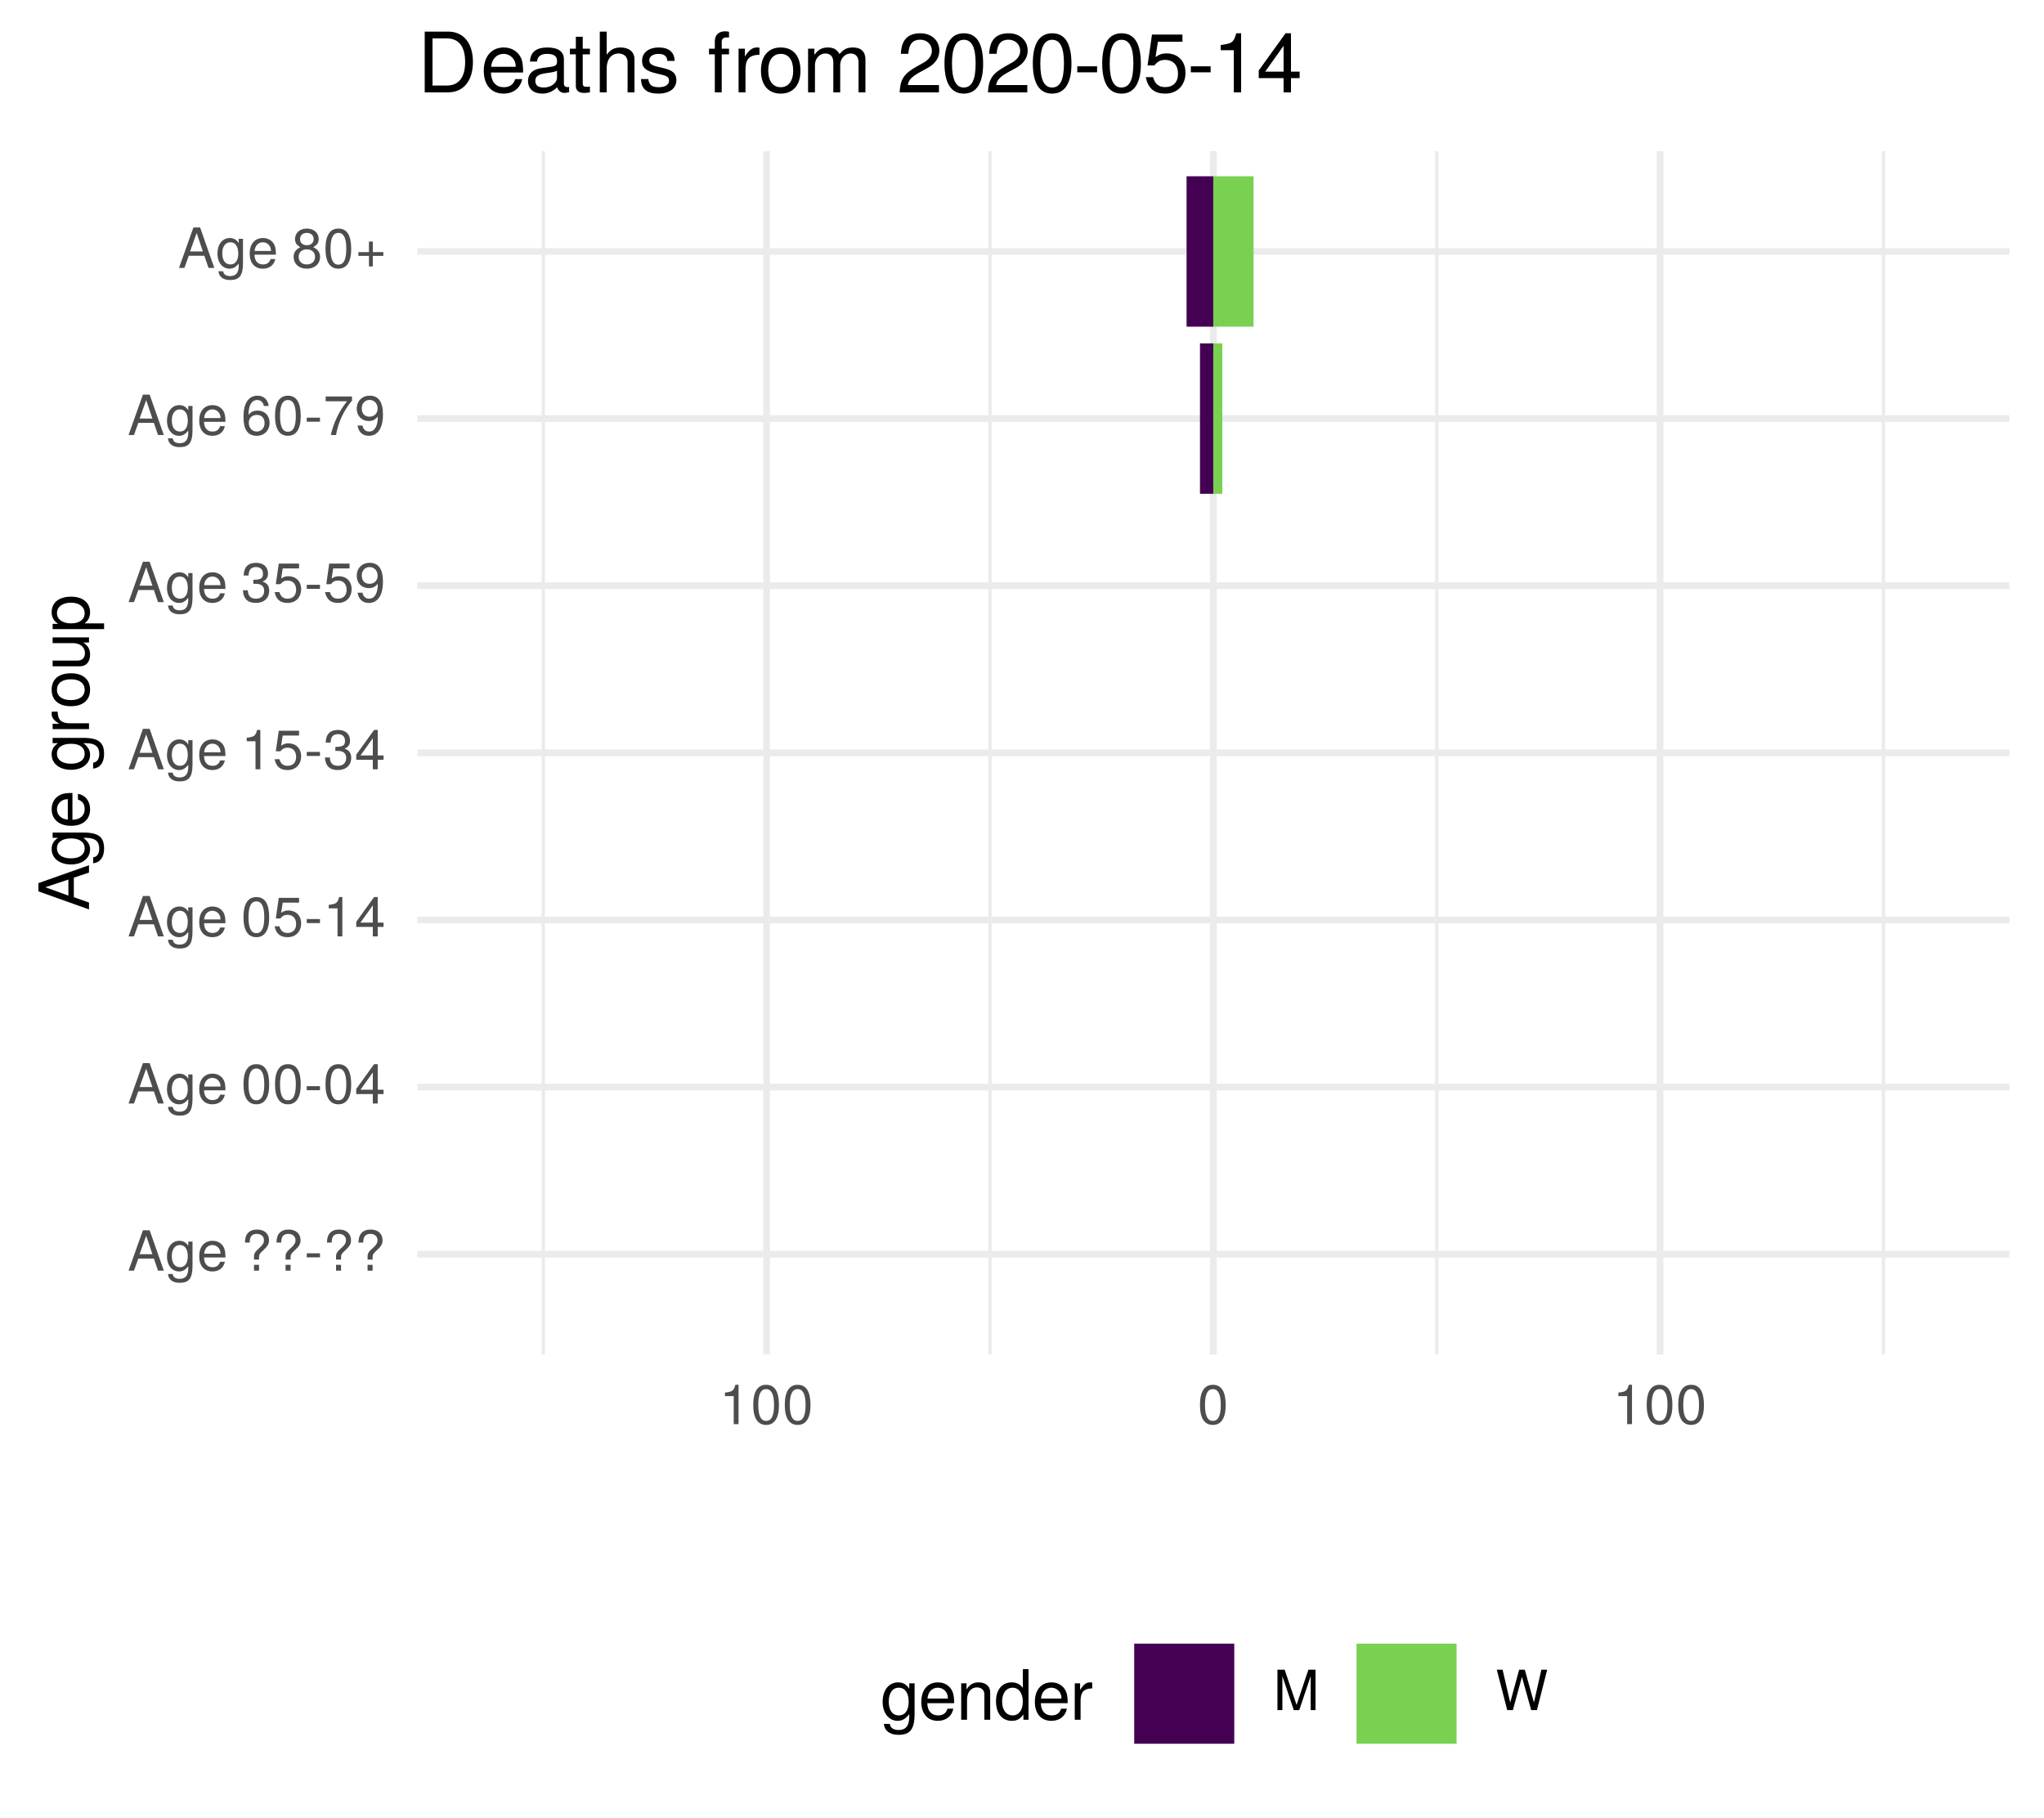
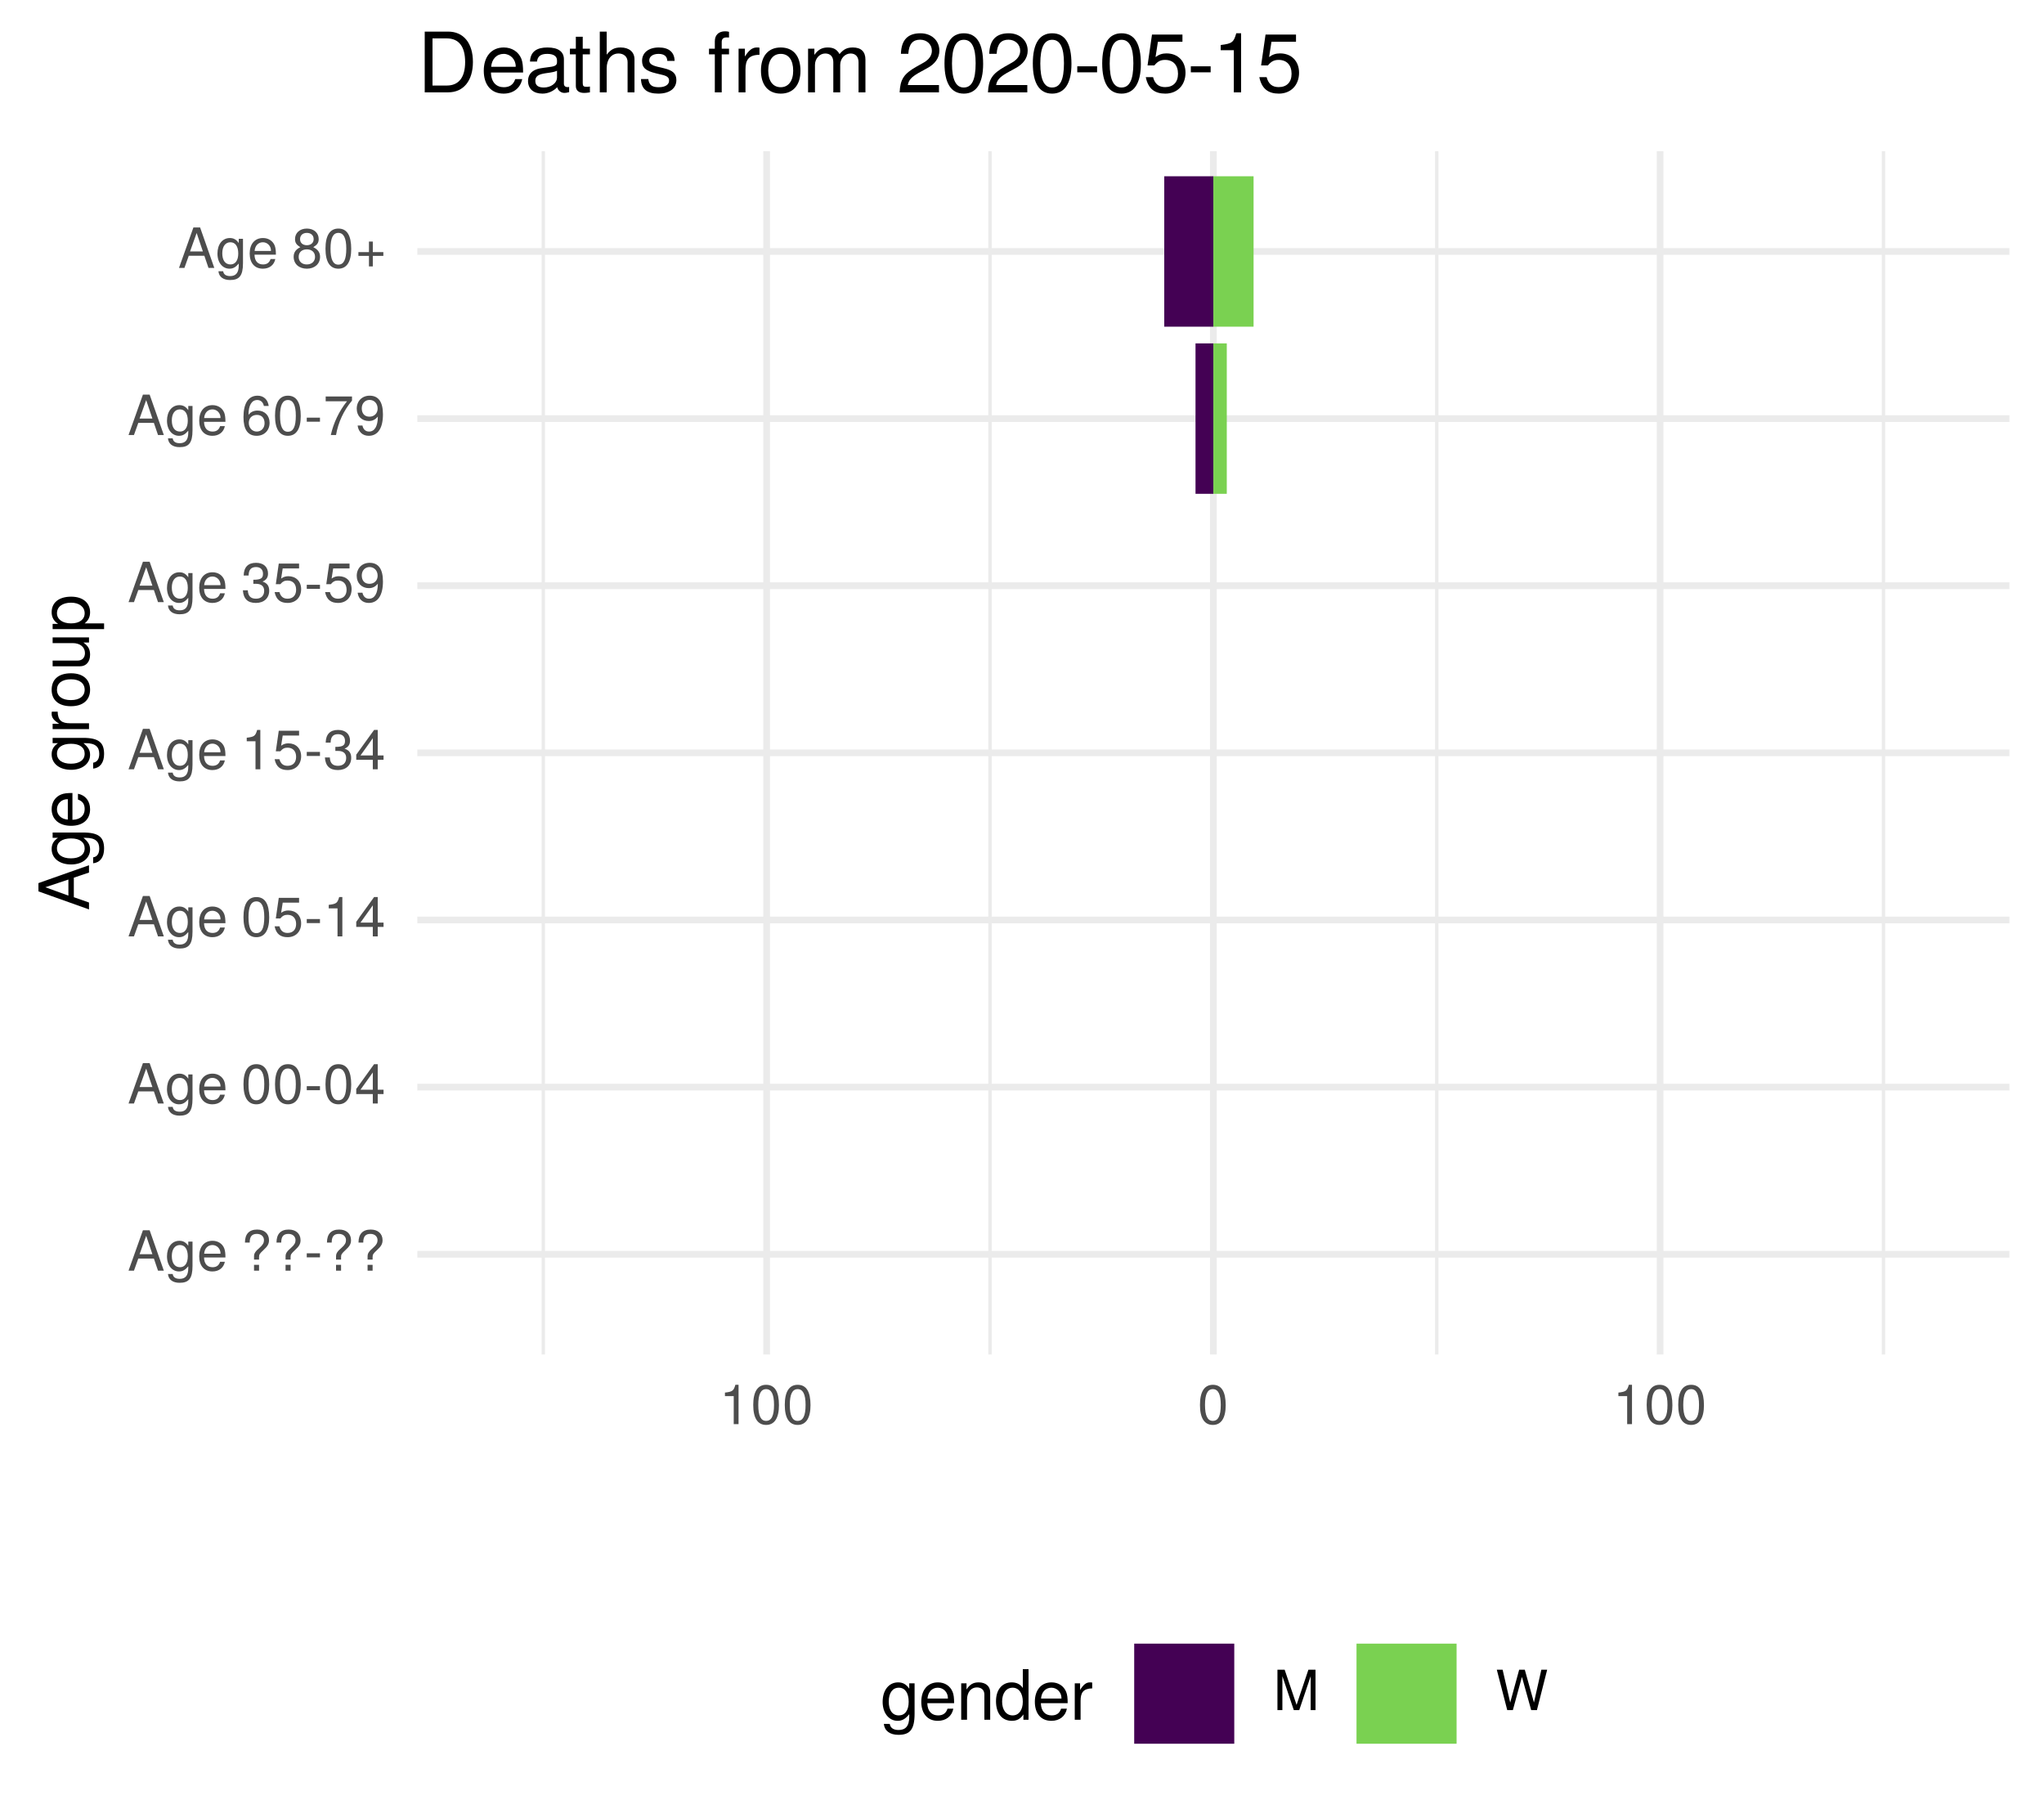
<svg xmlns="http://www.w3.org/2000/svg" xmlns:xlink="http://www.w3.org/1999/xlink" width="324pt" height="288pt" viewBox="0 0 324 288" version="1.1">
  <defs>
    <g>
      <symbol overflow="visible" id="glyph0-0">
        <path style="stroke:none;" d="" />
      </symbol>
      <symbol overflow="visible" id="glyph0-1">
        <path style="stroke:none;" d="M 5.75 0 L 3.5 -6.406 L 2.438 -6.406 L 0.156 0 L 1.016 0 L 1.703 -1.922 L 4.172 -1.922 L 4.828 0 Z M 3.938 -2.609 L 1.906 -2.609 L 2.953 -5.531 Z M 3.938 -2.609 " />
      </symbol>
      <symbol overflow="visible" id="glyph0-2">
        <path style="stroke:none;" d="M 4.297 -0.75 L 4.297 -4.609 L 3.625 -4.609 L 3.625 -3.938 C 3.25 -4.484 2.812 -4.734 2.219 -4.734 C 1.047 -4.734 0.25 -3.75 0.25 -2.266 C 0.25 -0.812 1.078 0.125 2.156 0.125 C 2.734 0.125 3.141 -0.109 3.625 -0.688 L 3.625 -0.391 C 3.625 0.828 3.125 1.297 2.266 1.297 C 1.688 1.297 1.234 1.094 1.156 0.531 L 0.406 0.531 C 0.484 1.406 1.156 1.922 2.25 1.922 C 3.688 1.922 4.297 1.281 4.297 -0.75 Z M 3.547 -2.281 C 3.547 -1.172 3.078 -0.547 2.312 -0.547 C 1.5 -0.547 1.016 -1.188 1.016 -2.312 C 1.016 -3.406 1.516 -4.062 2.297 -4.062 C 3.094 -4.062 3.547 -3.391 3.547 -2.281 Z M 3.547 -2.281 " />
      </symbol>
      <symbol overflow="visible" id="glyph0-3">
        <path style="stroke:none;" d="M 4.516 -2.094 C 4.516 -2.766 4.453 -3.188 4.328 -3.531 C 4.031 -4.281 3.328 -4.734 2.469 -4.734 C 1.172 -4.734 0.359 -3.797 0.359 -2.281 C 0.359 -0.766 1.156 0.125 2.453 0.125 C 3.5 0.125 4.234 -0.469 4.422 -1.406 L 3.672 -1.406 C 3.469 -0.797 3.062 -0.547 2.469 -0.547 C 1.703 -0.547 1.141 -1.031 1.125 -2.094 Z M 3.734 -2.75 C 3.734 -2.75 3.734 -2.703 3.719 -2.688 L 1.141 -2.688 C 1.203 -3.516 1.719 -4.062 2.453 -4.062 C 3.172 -4.062 3.734 -3.469 3.734 -2.75 Z M 3.734 -2.75 " />
      </symbol>
      <symbol overflow="visible" id="glyph0-4">
        <path style="stroke:none;" d="" />
      </symbol>
      <symbol overflow="visible" id="glyph0-5">
        <path style="stroke:none;" d="M 4.422 -4.828 C 4.422 -5.859 3.688 -6.516 2.547 -6.516 C 1.281 -6.516 0.609 -5.812 0.609 -4.453 L 1.359 -4.453 C 1.359 -5.422 1.719 -5.828 2.5 -5.828 C 3.172 -5.828 3.625 -5.422 3.625 -4.828 C 3.625 -4.422 3.438 -4.078 2.969 -3.672 C 2.453 -3.203 2.453 -3.203 2.297 -3 C 2.109 -2.75 2.047 -2.547 2.047 -2.234 L 2.047 -1.75 L 2.844 -1.75 L 2.844 -2.156 C 2.844 -2.547 2.938 -2.703 3.531 -3.25 C 4.203 -3.859 4.422 -4.25 4.422 -4.828 Z M 2.844 0 L 2.844 -0.922 L 2.047 -0.922 L 2.047 0 Z M 2.844 0 " />
      </symbol>
      <symbol overflow="visible" id="glyph0-6">
        <path style="stroke:none;" d="M 2.5 -2.109 L 2.5 -2.75 L 0.406 -2.75 L 0.406 -2.109 Z M 2.5 -2.109 " />
      </symbol>
      <symbol overflow="visible" id="glyph0-7">
        <path style="stroke:none;" d="M 4.453 -3 C 4.453 -5.156 3.781 -6.234 2.422 -6.234 C 1.078 -6.234 0.375 -5.141 0.375 -3.047 C 0.375 -0.953 1.078 0.125 2.422 0.125 C 3.734 0.125 4.453 -0.953 4.453 -3 Z M 3.672 -3.062 C 3.672 -1.297 3.266 -0.516 2.406 -0.516 C 1.578 -0.516 1.172 -1.344 1.172 -3.047 C 1.172 -4.75 1.578 -5.547 2.422 -5.547 C 3.25 -5.547 3.672 -4.734 3.672 -3.062 Z M 3.672 -3.062 " />
      </symbol>
      <symbol overflow="visible" id="glyph0-8">
        <path style="stroke:none;" d="M 4.578 -1.5 L 4.578 -2.188 L 3.656 -2.188 L 3.656 -6.234 L 3.078 -6.234 L 0.25 -2.312 L 0.25 -1.5 L 2.875 -1.5 L 2.875 0 L 3.656 0 L 3.656 -1.5 Z M 2.875 -2.188 L 0.922 -2.188 L 2.875 -4.922 Z M 2.875 -2.188 " />
      </symbol>
      <symbol overflow="visible" id="glyph0-9">
        <path style="stroke:none;" d="M 4.516 -2.062 C 4.516 -3.297 3.688 -4.109 2.5 -4.109 C 2.062 -4.109 1.703 -4 1.344 -3.734 L 1.594 -5.344 L 4.188 -5.344 L 4.188 -6.109 L 0.969 -6.109 L 0.5 -2.844 L 1.219 -2.844 C 1.578 -3.266 1.875 -3.422 2.359 -3.422 C 3.188 -3.422 3.719 -2.891 3.719 -1.969 C 3.719 -1.062 3.203 -0.547 2.359 -0.547 C 1.688 -0.547 1.266 -0.891 1.078 -1.594 L 0.312 -1.594 C 0.562 -0.359 1.266 0.125 2.375 0.125 C 3.641 0.125 4.516 -0.75 4.516 -2.062 Z M 4.516 -2.062 " />
      </symbol>
      <symbol overflow="visible" id="glyph0-10">
        <path style="stroke:none;" d="M 3.047 0 L 3.047 -6.234 L 2.547 -6.234 C 2.266 -5.281 2.094 -5.141 0.891 -5 L 0.891 -4.438 L 2.281 -4.438 L 2.281 0 Z M 3.047 0 " />
      </symbol>
      <symbol overflow="visible" id="glyph0-11">
        <path style="stroke:none;" d="M 4.453 -1.812 C 4.453 -2.562 4.141 -3.016 3.391 -3.266 C 3.969 -3.5 4.266 -3.891 4.266 -4.516 C 4.266 -5.594 3.547 -6.234 2.359 -6.234 C 1.109 -6.234 0.438 -5.547 0.406 -4.219 L 1.188 -4.219 C 1.203 -5.141 1.578 -5.562 2.375 -5.562 C 3.062 -5.562 3.469 -5.156 3.469 -4.5 C 3.469 -3.828 3.188 -3.547 1.938 -3.547 L 1.938 -2.906 L 2.359 -2.906 C 3.219 -2.906 3.656 -2.5 3.656 -1.797 C 3.656 -1.016 3.172 -0.547 2.359 -0.547 C 1.516 -0.547 1.109 -0.969 1.062 -1.875 L 0.281 -1.875 C 0.375 -0.5 1.062 0.125 2.344 0.125 C 3.625 0.125 4.453 -0.641 4.453 -1.812 Z M 4.453 -1.812 " />
      </symbol>
      <symbol overflow="visible" id="glyph0-12">
        <path style="stroke:none;" d="M 4.484 -3.266 C 4.484 -5.219 3.797 -6.234 2.375 -6.234 C 1.188 -6.234 0.328 -5.391 0.328 -4.172 C 0.328 -3.016 1.125 -2.219 2.25 -2.219 C 2.844 -2.219 3.266 -2.438 3.672 -2.922 C 3.672 -1.406 3.172 -0.547 2.281 -0.547 C 1.734 -0.547 1.359 -0.891 1.234 -1.5 L 0.469 -1.5 C 0.609 -0.469 1.281 0.125 2.234 0.125 C 3.688 0.125 4.484 -1.109 4.484 -3.266 Z M 3.641 -4.188 C 3.641 -3.422 3.094 -2.906 2.344 -2.906 C 1.594 -2.906 1.125 -3.391 1.125 -4.234 C 1.125 -5.016 1.656 -5.562 2.359 -5.562 C 3.094 -5.562 3.641 -5 3.641 -4.188 Z M 3.641 -4.188 " />
      </symbol>
      <symbol overflow="visible" id="glyph0-13">
        <path style="stroke:none;" d="M 4.516 -1.938 C 4.516 -3.094 3.719 -3.875 2.609 -3.875 C 1.984 -3.875 1.5 -3.641 1.172 -3.188 C 1.172 -4.703 1.672 -5.547 2.562 -5.547 C 3.109 -5.547 3.484 -5.203 3.609 -4.609 L 4.375 -4.609 C 4.234 -5.625 3.562 -6.234 2.609 -6.234 C 1.156 -6.234 0.375 -5.016 0.375 -2.844 C 0.375 -0.891 1.047 0.125 2.469 0.125 C 3.656 0.125 4.516 -0.719 4.516 -1.938 Z M 3.719 -1.875 C 3.719 -1.094 3.188 -0.547 2.484 -0.547 C 1.766 -0.547 1.219 -1.125 1.219 -1.922 C 1.219 -2.688 1.734 -3.188 2.5 -3.188 C 3.25 -3.188 3.719 -2.703 3.719 -1.875 Z M 3.719 -1.875 " />
      </symbol>
      <symbol overflow="visible" id="glyph0-14">
        <path style="stroke:none;" d="M 4.578 -5.453 L 4.578 -6.109 L 0.406 -6.109 L 0.406 -5.344 L 3.781 -5.344 C 2.531 -3.781 1.656 -1.953 1.219 0 L 2.047 0 C 2.391 -2.016 3.266 -3.891 4.578 -5.453 Z M 4.578 -5.453 " />
      </symbol>
      <symbol overflow="visible" id="glyph0-15">
        <path style="stroke:none;" d="M 4.516 -1.766 C 4.516 -2.453 4.156 -2.938 3.438 -3.281 C 4.078 -3.672 4.297 -3.984 4.297 -4.578 C 4.297 -5.547 3.531 -6.234 2.422 -6.234 C 1.312 -6.234 0.547 -5.547 0.547 -4.578 C 0.547 -4 0.75 -3.672 1.391 -3.281 C 0.672 -2.938 0.328 -2.453 0.328 -1.766 C 0.328 -0.625 1.188 0.125 2.422 0.125 C 3.656 0.125 4.516 -0.625 4.516 -1.766 Z M 3.5 -4.562 C 3.5 -3.969 3.062 -3.594 2.422 -3.594 C 1.766 -3.594 1.344 -3.969 1.344 -4.562 C 1.344 -5.156 1.766 -5.547 2.422 -5.547 C 3.078 -5.547 3.5 -5.156 3.5 -4.562 Z M 3.719 -1.75 C 3.719 -1.016 3.188 -0.547 2.406 -0.547 C 1.641 -0.547 1.125 -1.016 1.125 -1.75 C 1.125 -2.484 1.641 -2.938 2.422 -2.938 C 3.188 -2.938 3.719 -2.484 3.719 -1.75 Z M 3.719 -1.75 " />
      </symbol>
      <symbol overflow="visible" id="glyph0-16">
        <path style="stroke:none;" d="M 4.547 -1.906 L 4.547 -2.5 L 2.875 -2.5 L 2.875 -4.172 L 2.266 -4.172 L 2.266 -2.5 L 0.594 -2.5 L 0.594 -1.906 L 2.266 -1.906 L 2.266 -0.234 L 2.875 -0.234 L 2.875 -1.906 Z M 4.547 -1.906 " />
      </symbol>
      <symbol overflow="visible" id="glyph0-17">
        <path style="stroke:none;" d="M 6.688 0 L 6.688 -6.406 L 5.562 -6.406 L 3.688 -0.828 L 1.797 -6.406 L 0.656 -6.406 L 0.656 0 L 1.438 0 L 1.438 -5.375 L 3.25 0 L 4.109 0 L 5.922 -5.375 L 5.922 0 Z M 6.688 0 " />
      </symbol>
      <symbol overflow="visible" id="glyph0-18">
        <path style="stroke:none;" d="M 8.172 -6.406 L 7.25 -6.406 L 6.078 -1.203 L 4.625 -6.406 L 3.734 -6.406 L 2.312 -1.203 L 1.109 -6.406 L 0.188 -6.406 L 1.844 0 L 2.734 0 L 4.172 -5.266 L 5.641 0 L 6.547 0 Z M 8.172 -6.406 " />
      </symbol>
      <symbol overflow="visible" id="glyph1-0">
        <path style="stroke:none;" d="" />
      </symbol>
      <symbol overflow="visible" id="glyph1-1">
        <path style="stroke:none;" d="M 0 -7.188 L -8.016 -4.359 L -8.016 -3.047 L 0 -0.188 L 0 -1.281 L -2.406 -2.125 L -2.406 -5.219 L 0 -6.031 Z M -3.266 -4.922 L -3.266 -2.375 L -6.922 -3.703 Z M -3.266 -4.922 " />
      </symbol>
      <symbol overflow="visible" id="glyph1-2">
        <path style="stroke:none;" d="M -0.953 -5.375 L -5.766 -5.375 L -5.766 -4.531 L -4.922 -4.531 C -5.609 -4.062 -5.922 -3.516 -5.922 -2.766 C -5.922 -1.312 -4.703 -0.312 -2.828 -0.312 C -1.016 -0.312 0.172 -1.344 0.172 -2.688 C 0.172 -3.422 -0.141 -3.922 -0.875 -4.531 L -0.484 -4.531 C 1.047 -4.531 1.625 -3.906 1.625 -2.844 C 1.625 -2.109 1.359 -1.547 0.656 -1.438 L 0.656 -0.5 C 1.75 -0.609 2.391 -1.453 2.391 -2.812 C 2.391 -4.609 1.594 -5.375 -0.953 -5.375 Z M -2.844 -4.438 C -1.469 -4.438 -0.688 -3.844 -0.688 -2.875 C -0.688 -1.875 -1.484 -1.281 -2.875 -1.281 C -4.266 -1.281 -5.078 -1.891 -5.078 -2.875 C -5.078 -3.859 -4.25 -4.438 -2.844 -4.438 Z M -2.844 -4.438 " />
      </symbol>
      <symbol overflow="visible" id="glyph1-3">
        <path style="stroke:none;" d="M -2.625 -5.641 C -3.453 -5.641 -3.984 -5.578 -4.406 -5.406 C -5.359 -5.031 -5.922 -4.156 -5.922 -3.078 C -5.922 -1.469 -4.734 -0.438 -2.844 -0.438 C -0.953 -0.438 0.172 -1.438 0.172 -3.062 C 0.172 -4.375 -0.578 -5.297 -1.75 -5.516 L -1.75 -4.594 C -0.984 -4.344 -0.688 -3.828 -0.688 -3.094 C -0.688 -2.141 -1.297 -1.422 -2.625 -1.391 Z M -3.438 -4.656 C -3.438 -4.656 -3.391 -4.656 -3.359 -4.656 L -3.359 -1.422 C -4.391 -1.5 -5.078 -2.141 -5.078 -3.062 C -5.078 -3.969 -4.328 -4.656 -3.438 -4.656 Z M -3.438 -4.656 " />
      </symbol>
      <symbol overflow="visible" id="glyph1-4">
        <path style="stroke:none;" d="" />
      </symbol>
      <symbol overflow="visible" id="glyph1-5">
        <path style="stroke:none;" d="M -4.969 -3.531 L -5.891 -3.531 C -5.922 -3.375 -5.922 -3.297 -5.922 -3.172 C -5.922 -2.578 -5.578 -2.141 -4.719 -1.609 L -5.766 -1.609 L -5.766 -0.766 L 0 -0.766 L 0 -1.688 L -2.984 -1.688 C -4.297 -1.688 -4.938 -2.109 -4.969 -3.531 Z M -4.969 -3.531 " />
      </symbol>
      <symbol overflow="visible" id="glyph1-6">
        <path style="stroke:none;" d="M -2.844 -5.609 C -4.828 -5.609 -5.922 -4.656 -5.922 -2.984 C -5.922 -1.375 -4.812 -0.391 -2.875 -0.391 C -0.953 -0.391 0.172 -1.359 0.172 -3 C 0.172 -4.625 -0.953 -5.609 -2.844 -5.609 Z M -2.844 -4.656 C -1.5 -4.656 -0.688 -4.016 -0.688 -3 C -0.688 -1.984 -1.484 -1.359 -2.875 -1.359 C -4.266 -1.359 -5.078 -1.984 -5.078 -3 C -5.078 -4.031 -4.281 -4.656 -2.844 -4.656 Z M -2.844 -4.656 " />
      </symbol>
      <symbol overflow="visible" id="glyph1-7">
        <path style="stroke:none;" d="M 0 -5.297 L -5.766 -5.297 L -5.766 -4.391 L -2.578 -4.391 C -1.406 -4.391 -0.641 -3.766 -0.641 -2.812 C -0.641 -2.094 -1.078 -1.625 -1.766 -1.625 L -5.766 -1.625 L -5.766 -0.719 L -1.406 -0.719 C -0.453 -0.719 0.172 -1.438 0.172 -2.547 C 0.172 -3.406 -0.125 -3.938 -0.891 -4.484 L 0 -4.484 Z M 0 -5.297 " />
      </symbol>
      <symbol overflow="visible" id="glyph1-8">
        <path style="stroke:none;" d="M -2.828 -5.75 C -4.766 -5.75 -5.922 -4.812 -5.922 -3.281 C -5.922 -2.5 -5.578 -1.875 -4.891 -1.438 L -5.766 -1.438 L -5.766 -0.609 L 2.391 -0.609 L 2.391 -1.516 L -0.688 -1.516 C -0.094 -2 0.172 -2.547 0.172 -3.281 C 0.172 -4.781 -0.984 -5.75 -2.828 -5.75 Z M -2.844 -4.797 C -1.547 -4.797 -0.688 -4.125 -0.688 -3.125 C -0.688 -2.156 -1.484 -1.516 -2.844 -1.516 C -4.188 -1.516 -5.078 -2.156 -5.078 -3.125 C -5.078 -4.141 -4.219 -4.797 -2.844 -4.797 Z M -2.844 -4.797 " />
      </symbol>
      <symbol overflow="visible" id="glyph2-0">
        <path style="stroke:none;" d="" />
      </symbol>
      <symbol overflow="visible" id="glyph2-1">
        <path style="stroke:none;" d="M 5.375 -0.953 L 5.375 -5.766 L 4.531 -5.766 L 4.531 -4.922 C 4.062 -5.609 3.516 -5.922 2.766 -5.922 C 1.312 -5.922 0.312 -4.703 0.312 -2.828 C 0.312 -1.016 1.344 0.172 2.688 0.172 C 3.422 0.172 3.922 -0.141 4.531 -0.875 L 4.531 -0.484 C 4.531 1.047 3.906 1.625 2.844 1.625 C 2.109 1.625 1.547 1.359 1.438 0.656 L 0.5 0.656 C 0.609 1.75 1.453 2.391 2.812 2.391 C 4.609 2.391 5.375 1.594 5.375 -0.953 Z M 4.438 -2.844 C 4.438 -1.469 3.844 -0.688 2.875 -0.688 C 1.875 -0.688 1.281 -1.484 1.281 -2.875 C 1.281 -4.266 1.891 -5.078 2.875 -5.078 C 3.859 -5.078 4.438 -4.25 4.438 -2.844 Z M 4.438 -2.844 " />
      </symbol>
      <symbol overflow="visible" id="glyph2-2">
        <path style="stroke:none;" d="M 5.641 -2.625 C 5.641 -3.453 5.578 -3.984 5.406 -4.406 C 5.031 -5.359 4.156 -5.922 3.078 -5.922 C 1.469 -5.922 0.438 -4.734 0.438 -2.844 C 0.438 -0.953 1.438 0.172 3.062 0.172 C 4.375 0.172 5.297 -0.578 5.516 -1.75 L 4.594 -1.75 C 4.344 -0.984 3.828 -0.688 3.094 -0.688 C 2.141 -0.688 1.422 -1.297 1.391 -2.625 Z M 4.656 -3.438 C 4.656 -3.438 4.656 -3.391 4.656 -3.359 L 1.422 -3.359 C 1.5 -4.391 2.141 -5.078 3.062 -5.078 C 3.969 -5.078 4.656 -4.328 4.656 -3.438 Z M 4.656 -3.438 " />
      </symbol>
      <symbol overflow="visible" id="glyph2-3">
        <path style="stroke:none;" d="M 5.359 0 L 5.359 -4.359 C 5.359 -5.312 4.641 -5.922 3.531 -5.922 C 2.672 -5.922 2.125 -5.594 1.609 -4.797 L 1.609 -5.766 L 0.766 -5.766 L 0.766 0 L 1.688 0 L 1.688 -3.172 C 1.688 -4.359 2.328 -5.125 3.25 -5.125 C 3.984 -5.125 4.438 -4.688 4.438 -4 L 4.438 0 Z M 5.359 0 " />
      </symbol>
      <symbol overflow="visible" id="glyph2-4">
        <path style="stroke:none;" d="M 5.438 0 L 5.438 -8.016 L 4.531 -8.016 L 4.531 -5.031 C 4.141 -5.625 3.531 -5.922 2.766 -5.922 C 1.266 -5.922 0.281 -4.781 0.281 -2.938 C 0.281 -0.984 1.25 0.172 2.797 0.172 C 3.594 0.172 4.141 -0.125 4.625 -0.844 L 4.625 0 Z M 4.531 -2.859 C 4.531 -1.531 3.891 -0.688 2.922 -0.688 C 1.906 -0.688 1.25 -1.547 1.25 -2.875 C 1.25 -4.219 1.906 -5.078 2.922 -5.078 C 3.906 -5.078 4.531 -4.188 4.531 -2.859 Z M 4.531 -2.859 " />
      </symbol>
      <symbol overflow="visible" id="glyph2-5">
        <path style="stroke:none;" d="M 3.531 -4.969 L 3.531 -5.891 C 3.375 -5.922 3.297 -5.922 3.172 -5.922 C 2.578 -5.922 2.141 -5.578 1.609 -4.719 L 1.609 -5.766 L 0.766 -5.766 L 0.766 0 L 1.688 0 L 1.688 -2.984 C 1.688 -4.297 2.109 -4.938 3.531 -4.969 Z M 3.531 -4.969 " />
      </symbol>
      <symbol overflow="visible" id="glyph3-0">
        <path style="stroke:none;" d="" />
      </symbol>
      <symbol overflow="visible" id="glyph3-1">
        <path style="stroke:none;" d="M 8.812 -4.812 C 8.812 -7.797 7.328 -9.625 4.891 -9.625 L 1.172 -9.625 L 1.172 0 L 4.891 0 C 7.312 0 8.812 -1.828 8.812 -4.812 Z M 7.578 -4.812 C 7.578 -2.375 6.578 -1.078 4.672 -1.078 L 2.406 -1.078 L 2.406 -8.547 L 4.672 -8.547 C 6.578 -8.547 7.578 -7.266 7.578 -4.812 Z M 7.578 -4.812 " />
      </symbol>
      <symbol overflow="visible" id="glyph3-2">
        <path style="stroke:none;" d="M 6.766 -3.141 C 6.766 -4.141 6.688 -4.781 6.5 -5.297 C 6.047 -6.438 4.984 -7.109 3.703 -7.109 C 1.766 -7.109 0.531 -5.688 0.531 -3.422 C 0.531 -1.156 1.734 0.203 3.672 0.203 C 5.25 0.203 6.344 -0.703 6.625 -2.094 L 5.516 -2.094 C 5.219 -1.188 4.594 -0.812 3.703 -0.812 C 2.562 -0.812 1.703 -1.562 1.672 -3.141 Z M 5.594 -4.125 C 5.594 -4.125 5.594 -4.062 5.578 -4.047 L 1.703 -4.047 C 1.797 -5.266 2.578 -6.094 3.688 -6.094 C 4.766 -6.094 5.594 -5.203 5.594 -4.125 Z M 5.594 -4.125 " />
      </symbol>
      <symbol overflow="visible" id="glyph3-3">
        <path style="stroke:none;" d="M 7.062 -0.031 L 7.062 -0.859 C 6.938 -0.828 6.891 -0.828 6.828 -0.828 C 6.438 -0.828 6.234 -1.031 6.234 -1.375 L 6.234 -5.234 C 6.234 -6.453 5.328 -7.109 3.625 -7.109 C 1.953 -7.109 0.922 -6.469 0.859 -4.875 L 1.969 -4.875 C 2.062 -5.719 2.562 -6.094 3.594 -6.094 C 4.578 -6.094 5.141 -5.734 5.141 -5.062 L 5.141 -4.781 C 5.141 -4.312 4.859 -4.125 3.984 -4.016 C 2.422 -3.812 2.188 -3.766 1.766 -3.594 C 0.969 -3.266 0.547 -2.641 0.547 -1.797 C 0.547 -0.547 1.422 0.203 2.828 0.203 C 3.703 0.203 4.562 -0.172 5.172 -0.812 C 5.297 -0.297 5.766 0.094 6.312 0.094 C 6.531 0.094 6.703 0.062 7.062 -0.031 Z M 5.141 -2.391 C 5.141 -1.406 4.125 -0.766 3.062 -0.766 C 2.203 -0.766 1.703 -1.062 1.703 -1.828 C 1.703 -2.547 2.188 -2.859 3.359 -3.031 C 4.531 -3.188 4.766 -3.25 5.141 -3.422 Z M 5.141 -2.391 " />
      </symbol>
      <symbol overflow="visible" id="glyph3-4">
        <path style="stroke:none;" d="M 3.359 0 L 3.359 -0.922 C 3.203 -0.891 3.031 -0.875 2.828 -0.875 C 2.344 -0.875 2.219 -1 2.219 -1.484 L 2.219 -6.016 L 3.359 -6.016 L 3.359 -6.922 L 2.219 -6.922 L 2.219 -8.812 L 1.125 -8.812 L 1.125 -6.922 L 0.188 -6.922 L 0.188 -6.016 L 1.125 -6.016 L 1.125 -1 C 1.125 -0.297 1.594 0.094 2.453 0.094 C 2.719 0.094 2.984 0.062 3.359 0 Z M 3.359 0 " />
      </symbol>
      <symbol overflow="visible" id="glyph3-5">
        <path style="stroke:none;" d="M 6.422 0 L 6.422 -5.234 C 6.422 -6.391 5.578 -7.109 4.234 -7.109 C 3.266 -7.109 2.672 -6.812 2.016 -5.969 L 2.016 -9.625 L 0.922 -9.625 L 0.922 0 L 2.016 0 L 2.016 -3.812 C 2.016 -5.234 2.766 -6.156 3.891 -6.156 C 4.672 -6.156 5.328 -5.703 5.328 -4.797 L 5.328 0 Z M 6.422 0 " />
      </symbol>
      <symbol overflow="visible" id="glyph3-6">
        <path style="stroke:none;" d="M 6.062 -1.938 C 6.062 -2.969 5.484 -3.484 4.109 -3.812 L 3.047 -4.062 C 2.156 -4.281 1.766 -4.562 1.766 -5.062 C 1.766 -5.688 2.344 -6.094 3.234 -6.094 C 4.125 -6.094 4.594 -5.719 4.625 -4.984 L 5.781 -4.984 C 5.766 -6.344 4.875 -7.109 3.281 -7.109 C 1.656 -7.109 0.625 -6.281 0.625 -5 C 0.625 -3.922 1.172 -3.406 2.812 -3.016 L 3.844 -2.766 C 4.609 -2.578 4.906 -2.344 4.906 -1.844 C 4.906 -1.203 4.266 -0.812 3.297 -0.812 C 2.312 -0.812 1.75 -1.062 1.609 -2.109 L 0.453 -2.109 C 0.5 -0.516 1.406 0.203 3.203 0.203 C 4.953 0.203 6.062 -0.609 6.062 -1.938 Z M 6.062 -1.938 " />
      </symbol>
      <symbol overflow="visible" id="glyph3-7">
        <path style="stroke:none;" d="" />
      </symbol>
      <symbol overflow="visible" id="glyph3-8">
        <path style="stroke:none;" d="M 3.406 -6.016 L 3.406 -6.922 L 2.25 -6.922 L 2.25 -8 C 2.25 -8.469 2.516 -8.703 3.031 -8.703 C 3.109 -8.703 3.156 -8.703 3.406 -8.688 L 3.406 -9.594 C 3.156 -9.656 3.016 -9.672 2.781 -9.672 C 1.766 -9.672 1.156 -9.078 1.156 -8.094 L 1.156 -6.922 L 0.234 -6.922 L 0.234 -6.016 L 1.156 -6.016 L 1.156 0 L 2.25 0 L 2.25 -6.016 Z M 3.406 -6.016 " />
      </symbol>
      <symbol overflow="visible" id="glyph3-9">
        <path style="stroke:none;" d="M 4.234 -5.953 L 4.234 -7.078 C 4.047 -7.109 3.969 -7.109 3.812 -7.109 C 3.109 -7.109 2.562 -6.688 1.922 -5.672 L 1.922 -6.922 L 0.922 -6.922 L 0.922 0 L 2.016 0 L 2.016 -3.594 C 2.016 -5.156 2.531 -5.922 4.234 -5.953 Z M 4.234 -5.953 " />
      </symbol>
      <symbol overflow="visible" id="glyph3-10">
        <path style="stroke:none;" d="M 6.734 -3.406 C 6.734 -5.797 5.578 -7.109 3.594 -7.109 C 1.656 -7.109 0.469 -5.781 0.469 -3.453 C 0.469 -1.141 1.641 0.203 3.609 0.203 C 5.547 0.203 6.734 -1.141 6.734 -3.406 Z M 5.578 -3.422 C 5.578 -1.797 4.812 -0.812 3.609 -0.812 C 2.375 -0.812 1.625 -1.781 1.625 -3.453 C 1.625 -5.125 2.375 -6.094 3.609 -6.094 C 4.844 -6.094 5.578 -5.141 5.578 -3.422 Z M 5.578 -3.422 " />
      </symbol>
      <symbol overflow="visible" id="glyph3-11">
        <path style="stroke:none;" d="M 10.031 0 L 10.031 -5.188 C 10.031 -6.438 9.344 -7.109 8.047 -7.109 C 7.125 -7.109 6.578 -6.844 5.922 -6.062 C 5.516 -6.797 4.969 -7.109 4.062 -7.109 C 3.141 -7.109 2.531 -6.766 1.938 -5.938 L 1.938 -6.922 L 0.938 -6.922 L 0.938 0 L 2.031 0 L 2.031 -4.344 C 2.031 -5.344 2.766 -6.156 3.656 -6.156 C 4.469 -6.156 4.938 -5.656 4.938 -4.766 L 4.938 0 L 6.031 0 L 6.031 -4.344 C 6.031 -5.344 6.766 -6.156 7.672 -6.156 C 8.469 -6.156 8.938 -5.641 8.938 -4.766 L 8.938 0 Z M 10.031 0 " />
      </symbol>
      <symbol overflow="visible" id="glyph3-12">
        <path style="stroke:none;" d="M 6.75 -6.609 C 6.75 -8.203 5.516 -9.359 3.75 -9.359 C 1.828 -9.359 0.719 -8.391 0.656 -6.109 L 1.828 -6.109 C 1.922 -7.688 2.562 -8.344 3.703 -8.344 C 4.766 -8.344 5.562 -7.594 5.562 -6.594 C 5.562 -5.844 5.125 -5.219 4.297 -4.734 L 3.078 -4.047 C 1.125 -2.938 0.547 -2.062 0.453 0 L 6.688 0 L 6.688 -1.156 L 1.75 -1.156 C 1.875 -1.922 2.297 -2.406 3.453 -3.078 L 4.766 -3.797 C 6.078 -4.484 6.75 -5.469 6.75 -6.609 Z M 6.75 -6.609 " />
      </symbol>
      <symbol overflow="visible" id="glyph3-13">
        <path style="stroke:none;" d="M 6.688 -4.5 C 6.688 -7.75 5.672 -9.359 3.625 -9.359 C 1.609 -9.359 0.562 -7.719 0.562 -4.578 C 0.562 -1.422 1.625 0.203 3.625 0.203 C 5.609 0.203 6.688 -1.422 6.688 -4.5 Z M 5.5 -4.609 C 5.5 -1.953 4.891 -0.766 3.609 -0.766 C 2.375 -0.766 1.75 -2 1.75 -4.562 C 1.75 -7.125 2.375 -8.328 3.625 -8.328 C 4.891 -8.328 5.5 -7.109 5.5 -4.609 Z M 5.5 -4.609 " />
      </symbol>
      <symbol overflow="visible" id="glyph3-14">
        <path style="stroke:none;" d="M 3.75 -3.172 L 3.75 -4.125 L 0.609 -4.125 L 0.609 -3.172 Z M 3.75 -3.172 " />
      </symbol>
      <symbol overflow="visible" id="glyph3-15">
        <path style="stroke:none;" d="M 6.766 -3.109 C 6.766 -4.953 5.547 -6.172 3.75 -6.172 C 3.094 -6.172 2.562 -6 2.016 -5.594 L 2.391 -8.016 L 6.281 -8.016 L 6.281 -9.156 L 1.453 -9.156 L 0.75 -4.266 L 1.828 -4.266 C 2.359 -4.906 2.812 -5.141 3.531 -5.141 C 4.797 -5.141 5.578 -4.328 5.578 -2.938 C 5.578 -1.594 4.812 -0.828 3.531 -0.828 C 2.516 -0.828 1.906 -1.344 1.625 -2.406 L 0.469 -2.406 C 0.844 -0.547 1.906 0.203 3.562 0.203 C 5.453 0.203 6.766 -1.125 6.766 -3.109 Z M 6.766 -3.109 " />
      </symbol>
      <symbol overflow="visible" id="glyph3-16">
        <path style="stroke:none;" d="M 4.578 0 L 4.578 -9.359 L 3.812 -9.359 C 3.406 -7.922 3.141 -7.719 1.344 -7.5 L 1.344 -6.672 L 3.422 -6.672 L 3.422 0 Z M 4.578 0 " />
      </symbol>
-       <symbol overflow="visible" id="glyph3-17">
-         <path style="stroke:none;" d="M 6.859 -2.25 L 6.859 -3.281 L 5.484 -3.281 L 5.484 -9.359 L 4.625 -9.359 L 0.375 -3.469 L 0.375 -2.25 L 4.312 -2.25 L 4.312 0 L 5.484 0 L 5.484 -2.25 Z M 4.312 -3.281 L 1.391 -3.281 L 4.312 -7.375 Z M 4.312 -3.281 " />
-       </symbol>
    </g>
    <clipPath id="clip1">
      <path d="M 85 23.957 L 87 23.957 L 87 214.648 L 85 214.648 Z M 85 23.957 " />
    </clipPath>
    <clipPath id="clip2">
      <path d="M 156 23.957 L 158 23.957 L 158 214.648 L 156 214.648 Z M 156 23.957 " />
    </clipPath>
    <clipPath id="clip3">
      <path d="M 227 23.957 L 229 23.957 L 229 214.648 L 227 214.648 Z M 227 23.957 " />
    </clipPath>
    <clipPath id="clip4">
      <path d="M 298 23.957 L 299 23.957 L 299 214.648 L 298 214.648 Z M 298 23.957 " />
    </clipPath>
    <clipPath id="clip5">
      <path d="M 66.152 198 L 318.523 198 L 318.523 200 L 66.152 200 Z M 66.152 198 " />
    </clipPath>
    <clipPath id="clip6">
      <path d="M 66.152 171 L 318.523 171 L 318.523 173 L 66.152 173 Z M 66.152 171 " />
    </clipPath>
    <clipPath id="clip7">
      <path d="M 66.152 145 L 318.523 145 L 318.523 147 L 66.152 147 Z M 66.152 145 " />
    </clipPath>
    <clipPath id="clip8">
      <path d="M 66.152 118 L 318.523 118 L 318.523 120 L 66.152 120 Z M 66.152 118 " />
    </clipPath>
    <clipPath id="clip9">
      <path d="M 66.152 92 L 318.523 92 L 318.523 94 L 66.152 94 Z M 66.152 92 " />
    </clipPath>
    <clipPath id="clip10">
      <path d="M 66.152 65 L 318.523 65 L 318.523 67 L 66.152 67 Z M 66.152 65 " />
    </clipPath>
    <clipPath id="clip11">
      <path d="M 66.152 39 L 318.523 39 L 318.523 41 L 66.152 41 Z M 66.152 39 " />
    </clipPath>
    <clipPath id="clip12">
      <path d="M 120 23.957 L 123 23.957 L 123 214.648 L 120 214.648 Z M 120 23.957 " />
    </clipPath>
    <clipPath id="clip13">
      <path d="M 191 23.957 L 193 23.957 L 193 214.648 L 191 214.648 Z M 191 23.957 " />
    </clipPath>
    <clipPath id="clip14">
      <path d="M 262 23.957 L 264 23.957 L 264 214.648 L 262 214.648 Z M 262 23.957 " />
    </clipPath>
  </defs>
-   <g id="surface1966">
+   <g id="surface1976">
    <rect x="0" y="0" width="324" height="288" style="fill:rgb(100%,100%,100%);fill-opacity:1;stroke:none;" />
    <g clip-path="url(#clip1)" clip-rule="nonzero">
      <path style="fill:none;stroke-width:0.533;stroke-linecap:butt;stroke-linejoin:round;stroke:rgb(92.157%,92.157%,92.157%);stroke-opacity:1;stroke-miterlimit:10;" d="M 86.121 214.652 L 86.121 23.957 " />
    </g>
    <g clip-path="url(#clip2)" clip-rule="nonzero">
      <path style="fill:none;stroke-width:0.533;stroke-linecap:butt;stroke-linejoin:round;stroke:rgb(92.157%,92.157%,92.157%);stroke-opacity:1;stroke-miterlimit:10;" d="M 156.93 214.652 L 156.93 23.957 " />
    </g>
    <g clip-path="url(#clip3)" clip-rule="nonzero">
      <path style="fill:none;stroke-width:0.533;stroke-linecap:butt;stroke-linejoin:round;stroke:rgb(92.157%,92.157%,92.157%);stroke-opacity:1;stroke-miterlimit:10;" d="M 227.742 214.652 L 227.742 23.957 " />
    </g>
    <g clip-path="url(#clip4)" clip-rule="nonzero">
      <path style="fill:none;stroke-width:0.533;stroke-linecap:butt;stroke-linejoin:round;stroke:rgb(92.157%,92.157%,92.157%);stroke-opacity:1;stroke-miterlimit:10;" d="M 298.551 214.652 L 298.551 23.957 " />
    </g>
    <g clip-path="url(#clip5)" clip-rule="nonzero">
      <path style="fill:none;stroke-width:1.067;stroke-linecap:butt;stroke-linejoin:round;stroke:rgb(92.157%,92.157%,92.157%);stroke-opacity:1;stroke-miterlimit:10;" d="M 66.152 198.762 L 318.52 198.762 " />
    </g>
    <g clip-path="url(#clip6)" clip-rule="nonzero">
      <path style="fill:none;stroke-width:1.067;stroke-linecap:butt;stroke-linejoin:round;stroke:rgb(92.157%,92.157%,92.157%);stroke-opacity:1;stroke-miterlimit:10;" d="M 66.152 172.273 L 318.52 172.273 " />
    </g>
    <g clip-path="url(#clip7)" clip-rule="nonzero">
      <path style="fill:none;stroke-width:1.067;stroke-linecap:butt;stroke-linejoin:round;stroke:rgb(92.157%,92.157%,92.157%);stroke-opacity:1;stroke-miterlimit:10;" d="M 66.152 145.789 L 318.52 145.789 " />
    </g>
    <g clip-path="url(#clip8)" clip-rule="nonzero">
      <path style="fill:none;stroke-width:1.067;stroke-linecap:butt;stroke-linejoin:round;stroke:rgb(92.157%,92.157%,92.157%);stroke-opacity:1;stroke-miterlimit:10;" d="M 66.152 119.305 L 318.52 119.305 " />
    </g>
    <g clip-path="url(#clip9)" clip-rule="nonzero">
      <path style="fill:none;stroke-width:1.067;stroke-linecap:butt;stroke-linejoin:round;stroke:rgb(92.157%,92.157%,92.157%);stroke-opacity:1;stroke-miterlimit:10;" d="M 66.152 92.82 L 318.52 92.82 " />
    </g>
    <g clip-path="url(#clip10)" clip-rule="nonzero">
      <path style="fill:none;stroke-width:1.067;stroke-linecap:butt;stroke-linejoin:round;stroke:rgb(92.157%,92.157%,92.157%);stroke-opacity:1;stroke-miterlimit:10;" d="M 66.152 66.336 L 318.52 66.336 " />
    </g>
    <g clip-path="url(#clip11)" clip-rule="nonzero">
      <path style="fill:none;stroke-width:1.067;stroke-linecap:butt;stroke-linejoin:round;stroke:rgb(92.157%,92.157%,92.157%);stroke-opacity:1;stroke-miterlimit:10;" d="M 66.152 39.852 L 318.52 39.852 " />
    </g>
    <g clip-path="url(#clip12)" clip-rule="nonzero">
      <path style="fill:none;stroke-width:1.067;stroke-linecap:butt;stroke-linejoin:round;stroke:rgb(92.157%,92.157%,92.157%);stroke-opacity:1;stroke-miterlimit:10;" d="M 121.523 214.652 L 121.523 23.957 " />
    </g>
    <g clip-path="url(#clip13)" clip-rule="nonzero">
      <path style="fill:none;stroke-width:1.067;stroke-linecap:butt;stroke-linejoin:round;stroke:rgb(92.157%,92.157%,92.157%);stroke-opacity:1;stroke-miterlimit:10;" d="M 192.336 214.652 L 192.336 23.957 " />
    </g>
    <g clip-path="url(#clip14)" clip-rule="nonzero">
      <path style="fill:none;stroke-width:1.067;stroke-linecap:butt;stroke-linejoin:round;stroke:rgb(92.157%,92.157%,92.157%);stroke-opacity:1;stroke-miterlimit:10;" d="M 263.145 214.652 L 263.145 23.957 " />
    </g>
-     <path style=" stroke:none;fill-rule:nonzero;fill:rgb(26.667%,0.392%,32.941%);fill-opacity:1;" d="M 190.211 78.254 L 192.336 78.254 L 192.336 54.418 L 190.211 54.418 Z M 190.211 78.254 " />
-     <path style=" stroke:none;fill-rule:nonzero;fill:rgb(47.843%,81.961%,31.765%);fill-opacity:1;" d="M 192.336 78.254 L 193.754 78.254 L 193.754 54.418 L 192.336 54.418 Z M 192.336 78.254 " />
-     <path style=" stroke:none;fill-rule:nonzero;fill:rgb(26.667%,0.392%,32.941%);fill-opacity:1;" d="M 188.086 51.77 L 192.336 51.77 L 192.336 27.934 L 188.086 27.934 Z M 188.086 51.77 " />
+     <path style=" stroke:none;fill-rule:nonzero;fill:rgb(26.667%,0.392%,32.941%);fill-opacity:1;" d="M 189.504 78.254 L 192.336 78.254 L 192.336 54.418 L 189.504 54.418 Z M 189.504 78.254 " />
+     <path style=" stroke:none;fill-rule:nonzero;fill:rgb(47.843%,81.961%,31.765%);fill-opacity:1;" d="M 192.336 78.254 L 194.461 78.254 L 194.461 54.418 L 192.336 54.418 Z M 192.336 78.254 " />
+     <path style=" stroke:none;fill-rule:nonzero;fill:rgb(26.667%,0.392%,32.941%);fill-opacity:1;" d="M 184.547 51.77 L 192.336 51.77 L 192.336 27.934 L 184.547 27.934 Z M 184.547 51.77 " />
    <path style=" stroke:none;fill-rule:nonzero;fill:rgb(47.843%,81.961%,31.765%);fill-opacity:1;" d="M 192.336 51.77 L 198.707 51.77 L 198.707 27.934 L 192.336 27.934 Z M 192.336 51.77 " />
    <g style="fill:rgb(30.196%,30.196%,30.196%);fill-opacity:1;">
      <use xlink:href="#glyph0-1" x="20.219" y="201.364" />
      <use xlink:href="#glyph0-2" x="26.219" y="201.364" />
      <use xlink:href="#glyph0-3" x="31.219" y="201.364" />
      <use xlink:href="#glyph0-4" x="36.219" y="201.364" />
      <use xlink:href="#glyph0-5" x="38.219" y="201.364" />
      <use xlink:href="#glyph0-5" x="43.219" y="201.364" />
      <use xlink:href="#glyph0-6" x="48.219" y="201.364" />
      <use xlink:href="#glyph0-5" x="51.219" y="201.364" />
      <use xlink:href="#glyph0-5" x="56.219" y="201.364" />
    </g>
    <g style="fill:rgb(30.196%,30.196%,30.196%);fill-opacity:1;">
      <use xlink:href="#glyph0-1" x="20.219" y="174.876" />
      <use xlink:href="#glyph0-2" x="26.219" y="174.876" />
      <use xlink:href="#glyph0-3" x="31.219" y="174.876" />
      <use xlink:href="#glyph0-4" x="36.219" y="174.876" />
      <use xlink:href="#glyph0-7" x="38.219" y="174.876" />
      <use xlink:href="#glyph0-7" x="43.219" y="174.876" />
      <use xlink:href="#glyph0-6" x="48.219" y="174.876" />
      <use xlink:href="#glyph0-7" x="51.219" y="174.876" />
      <use xlink:href="#glyph0-8" x="56.219" y="174.876" />
    </g>
    <g style="fill:rgb(30.196%,30.196%,30.196%);fill-opacity:1;">
      <use xlink:href="#glyph0-1" x="20.219" y="148.392" />
      <use xlink:href="#glyph0-2" x="26.219" y="148.392" />
      <use xlink:href="#glyph0-3" x="31.219" y="148.392" />
      <use xlink:href="#glyph0-4" x="36.219" y="148.392" />
      <use xlink:href="#glyph0-7" x="38.219" y="148.392" />
      <use xlink:href="#glyph0-9" x="43.219" y="148.392" />
      <use xlink:href="#glyph0-6" x="48.219" y="148.392" />
      <use xlink:href="#glyph0-10" x="51.219" y="148.392" />
      <use xlink:href="#glyph0-8" x="56.219" y="148.392" />
    </g>
    <g style="fill:rgb(30.196%,30.196%,30.196%);fill-opacity:1;">
      <use xlink:href="#glyph0-1" x="20.219" y="121.907" />
      <use xlink:href="#glyph0-2" x="26.219" y="121.907" />
      <use xlink:href="#glyph0-3" x="31.219" y="121.907" />
      <use xlink:href="#glyph0-4" x="36.219" y="121.907" />
      <use xlink:href="#glyph0-10" x="38.219" y="121.907" />
      <use xlink:href="#glyph0-9" x="43.219" y="121.907" />
      <use xlink:href="#glyph0-6" x="48.219" y="121.907" />
      <use xlink:href="#glyph0-11" x="51.219" y="121.907" />
      <use xlink:href="#glyph0-8" x="56.219" y="121.907" />
    </g>
    <g style="fill:rgb(30.196%,30.196%,30.196%);fill-opacity:1;">
      <use xlink:href="#glyph0-1" x="20.219" y="95.423" />
      <use xlink:href="#glyph0-2" x="26.219" y="95.423" />
      <use xlink:href="#glyph0-3" x="31.219" y="95.423" />
      <use xlink:href="#glyph0-4" x="36.219" y="95.423" />
      <use xlink:href="#glyph0-11" x="38.219" y="95.423" />
      <use xlink:href="#glyph0-9" x="43.219" y="95.423" />
      <use xlink:href="#glyph0-6" x="48.219" y="95.423" />
      <use xlink:href="#glyph0-9" x="51.219" y="95.423" />
      <use xlink:href="#glyph0-12" x="56.219" y="95.423" />
    </g>
    <g style="fill:rgb(30.196%,30.196%,30.196%);fill-opacity:1;">
      <use xlink:href="#glyph0-1" x="20.219" y="68.938" />
      <use xlink:href="#glyph0-2" x="26.219" y="68.938" />
      <use xlink:href="#glyph0-3" x="31.219" y="68.938" />
      <use xlink:href="#glyph0-4" x="36.219" y="68.938" />
      <use xlink:href="#glyph0-13" x="38.219" y="68.938" />
      <use xlink:href="#glyph0-7" x="43.219" y="68.938" />
      <use xlink:href="#glyph0-6" x="48.219" y="68.938" />
      <use xlink:href="#glyph0-14" x="51.219" y="68.938" />
      <use xlink:href="#glyph0-12" x="56.219" y="68.938" />
    </g>
    <g style="fill:rgb(30.196%,30.196%,30.196%);fill-opacity:1;">
      <use xlink:href="#glyph0-1" x="28.219" y="42.454" />
      <use xlink:href="#glyph0-2" x="34.219" y="42.454" />
      <use xlink:href="#glyph0-3" x="39.219" y="42.454" />
      <use xlink:href="#glyph0-4" x="44.219" y="42.454" />
      <use xlink:href="#glyph0-15" x="46.219" y="42.454" />
      <use xlink:href="#glyph0-7" x="51.219" y="42.454" />
      <use xlink:href="#glyph0-16" x="56.219" y="42.454" />
    </g>
    <g style="fill:rgb(30.196%,30.196%,30.196%);fill-opacity:1;">
      <use xlink:href="#glyph0-10" x="114.023" y="225.685" />
      <use xlink:href="#glyph0-7" x="119.023" y="225.685" />
      <use xlink:href="#glyph0-7" x="124.023" y="225.685" />
    </g>
    <g style="fill:rgb(30.196%,30.196%,30.196%);fill-opacity:1;">
      <use xlink:href="#glyph0-7" x="189.836" y="225.685" />
    </g>
    <g style="fill:rgb(30.196%,30.196%,30.196%);fill-opacity:1;">
      <use xlink:href="#glyph0-10" x="255.645" y="225.685" />
      <use xlink:href="#glyph0-7" x="260.645" y="225.685" />
      <use xlink:href="#glyph0-7" x="265.645" y="225.685" />
    </g>
    <g style="fill:rgb(0%,0%,0%);fill-opacity:1;">
      <use xlink:href="#glyph1-1" x="14.108" y="144.305" />
      <use xlink:href="#glyph1-2" x="14.108" y="137.305" />
      <use xlink:href="#glyph1-3" x="14.108" y="131.305" />
      <use xlink:href="#glyph1-4" x="14.108" y="125.305" />
      <use xlink:href="#glyph1-2" x="14.108" y="122.305" />
      <use xlink:href="#glyph1-5" x="14.108" y="116.305" />
      <use xlink:href="#glyph1-6" x="14.108" y="112.305" />
      <use xlink:href="#glyph1-7" x="14.108" y="106.305" />
      <use xlink:href="#glyph1-8" x="14.108" y="100.305" />
    </g>
    <g style="fill:rgb(0%,0%,0%);fill-opacity:1;">
      <use xlink:href="#glyph2-1" x="139.598" y="272.53" />
      <use xlink:href="#glyph2-2" x="145.598" y="272.53" />
      <use xlink:href="#glyph2-3" x="151.598" y="272.53" />
      <use xlink:href="#glyph2-4" x="157.598" y="272.53" />
      <use xlink:href="#glyph2-2" x="163.598" y="272.53" />
      <use xlink:href="#glyph2-5" x="169.598" y="272.53" />
    </g>
    <path style=" stroke:none;fill-rule:nonzero;fill:rgb(26.667%,0.392%,32.941%);fill-opacity:1;" d="M 179.785 276.332 L 195.648 276.332 L 195.648 260.469 L 179.785 260.469 Z M 179.785 276.332 " />
    <path style=" stroke:none;fill-rule:nonzero;fill:rgb(47.843%,81.961%,31.765%);fill-opacity:1;" d="M 215.023 276.332 L 230.887 276.332 L 230.887 260.469 L 215.023 260.469 Z M 215.023 276.332 " />
    <g style="fill:rgb(0%,0%,0%);fill-opacity:1;">
      <use xlink:href="#glyph0-17" x="201.836" y="271.005" />
    </g>
    <g style="fill:rgb(0%,0%,0%);fill-opacity:1;">
      <use xlink:href="#glyph0-18" x="237.074" y="271.005" />
    </g>
    <g style="fill:rgb(0%,0%,0%);fill-opacity:1;">
      <use xlink:href="#glyph3-1" x="66.152" y="14.633" />
      <use xlink:href="#glyph3-2" x="76.152" y="14.633" />
      <use xlink:href="#glyph3-3" x="83.152" y="14.633" />
      <use xlink:href="#glyph3-4" x="90.152" y="14.633" />
      <use xlink:href="#glyph3-5" x="94.152" y="14.633" />
      <use xlink:href="#glyph3-6" x="101.152" y="14.633" />
      <use xlink:href="#glyph3-7" x="108.152" y="14.633" />
      <use xlink:href="#glyph3-8" x="112.152" y="14.633" />
      <use xlink:href="#glyph3-9" x="116.152" y="14.633" />
      <use xlink:href="#glyph3-10" x="120.152" y="14.633" />
      <use xlink:href="#glyph3-11" x="127.152" y="14.633" />
      <use xlink:href="#glyph3-7" x="138.152" y="14.633" />
      <use xlink:href="#glyph3-12" x="142.152" y="14.633" />
      <use xlink:href="#glyph3-13" x="149.152" y="14.633" />
      <use xlink:href="#glyph3-12" x="156.152" y="14.633" />
      <use xlink:href="#glyph3-13" x="163.152" y="14.633" />
      <use xlink:href="#glyph3-14" x="170.152" y="14.633" />
      <use xlink:href="#glyph3-13" x="174.152" y="14.633" />
      <use xlink:href="#glyph3-15" x="181.152" y="14.633" />
      <use xlink:href="#glyph3-14" x="188.152" y="14.633" />
      <use xlink:href="#glyph3-16" x="192.152" y="14.633" />
-       <use xlink:href="#glyph3-17" x="199.152" y="14.633" />
+       <use xlink:href="#glyph3-15" x="199.152" y="14.633" />
    </g>
  </g>
</svg>
